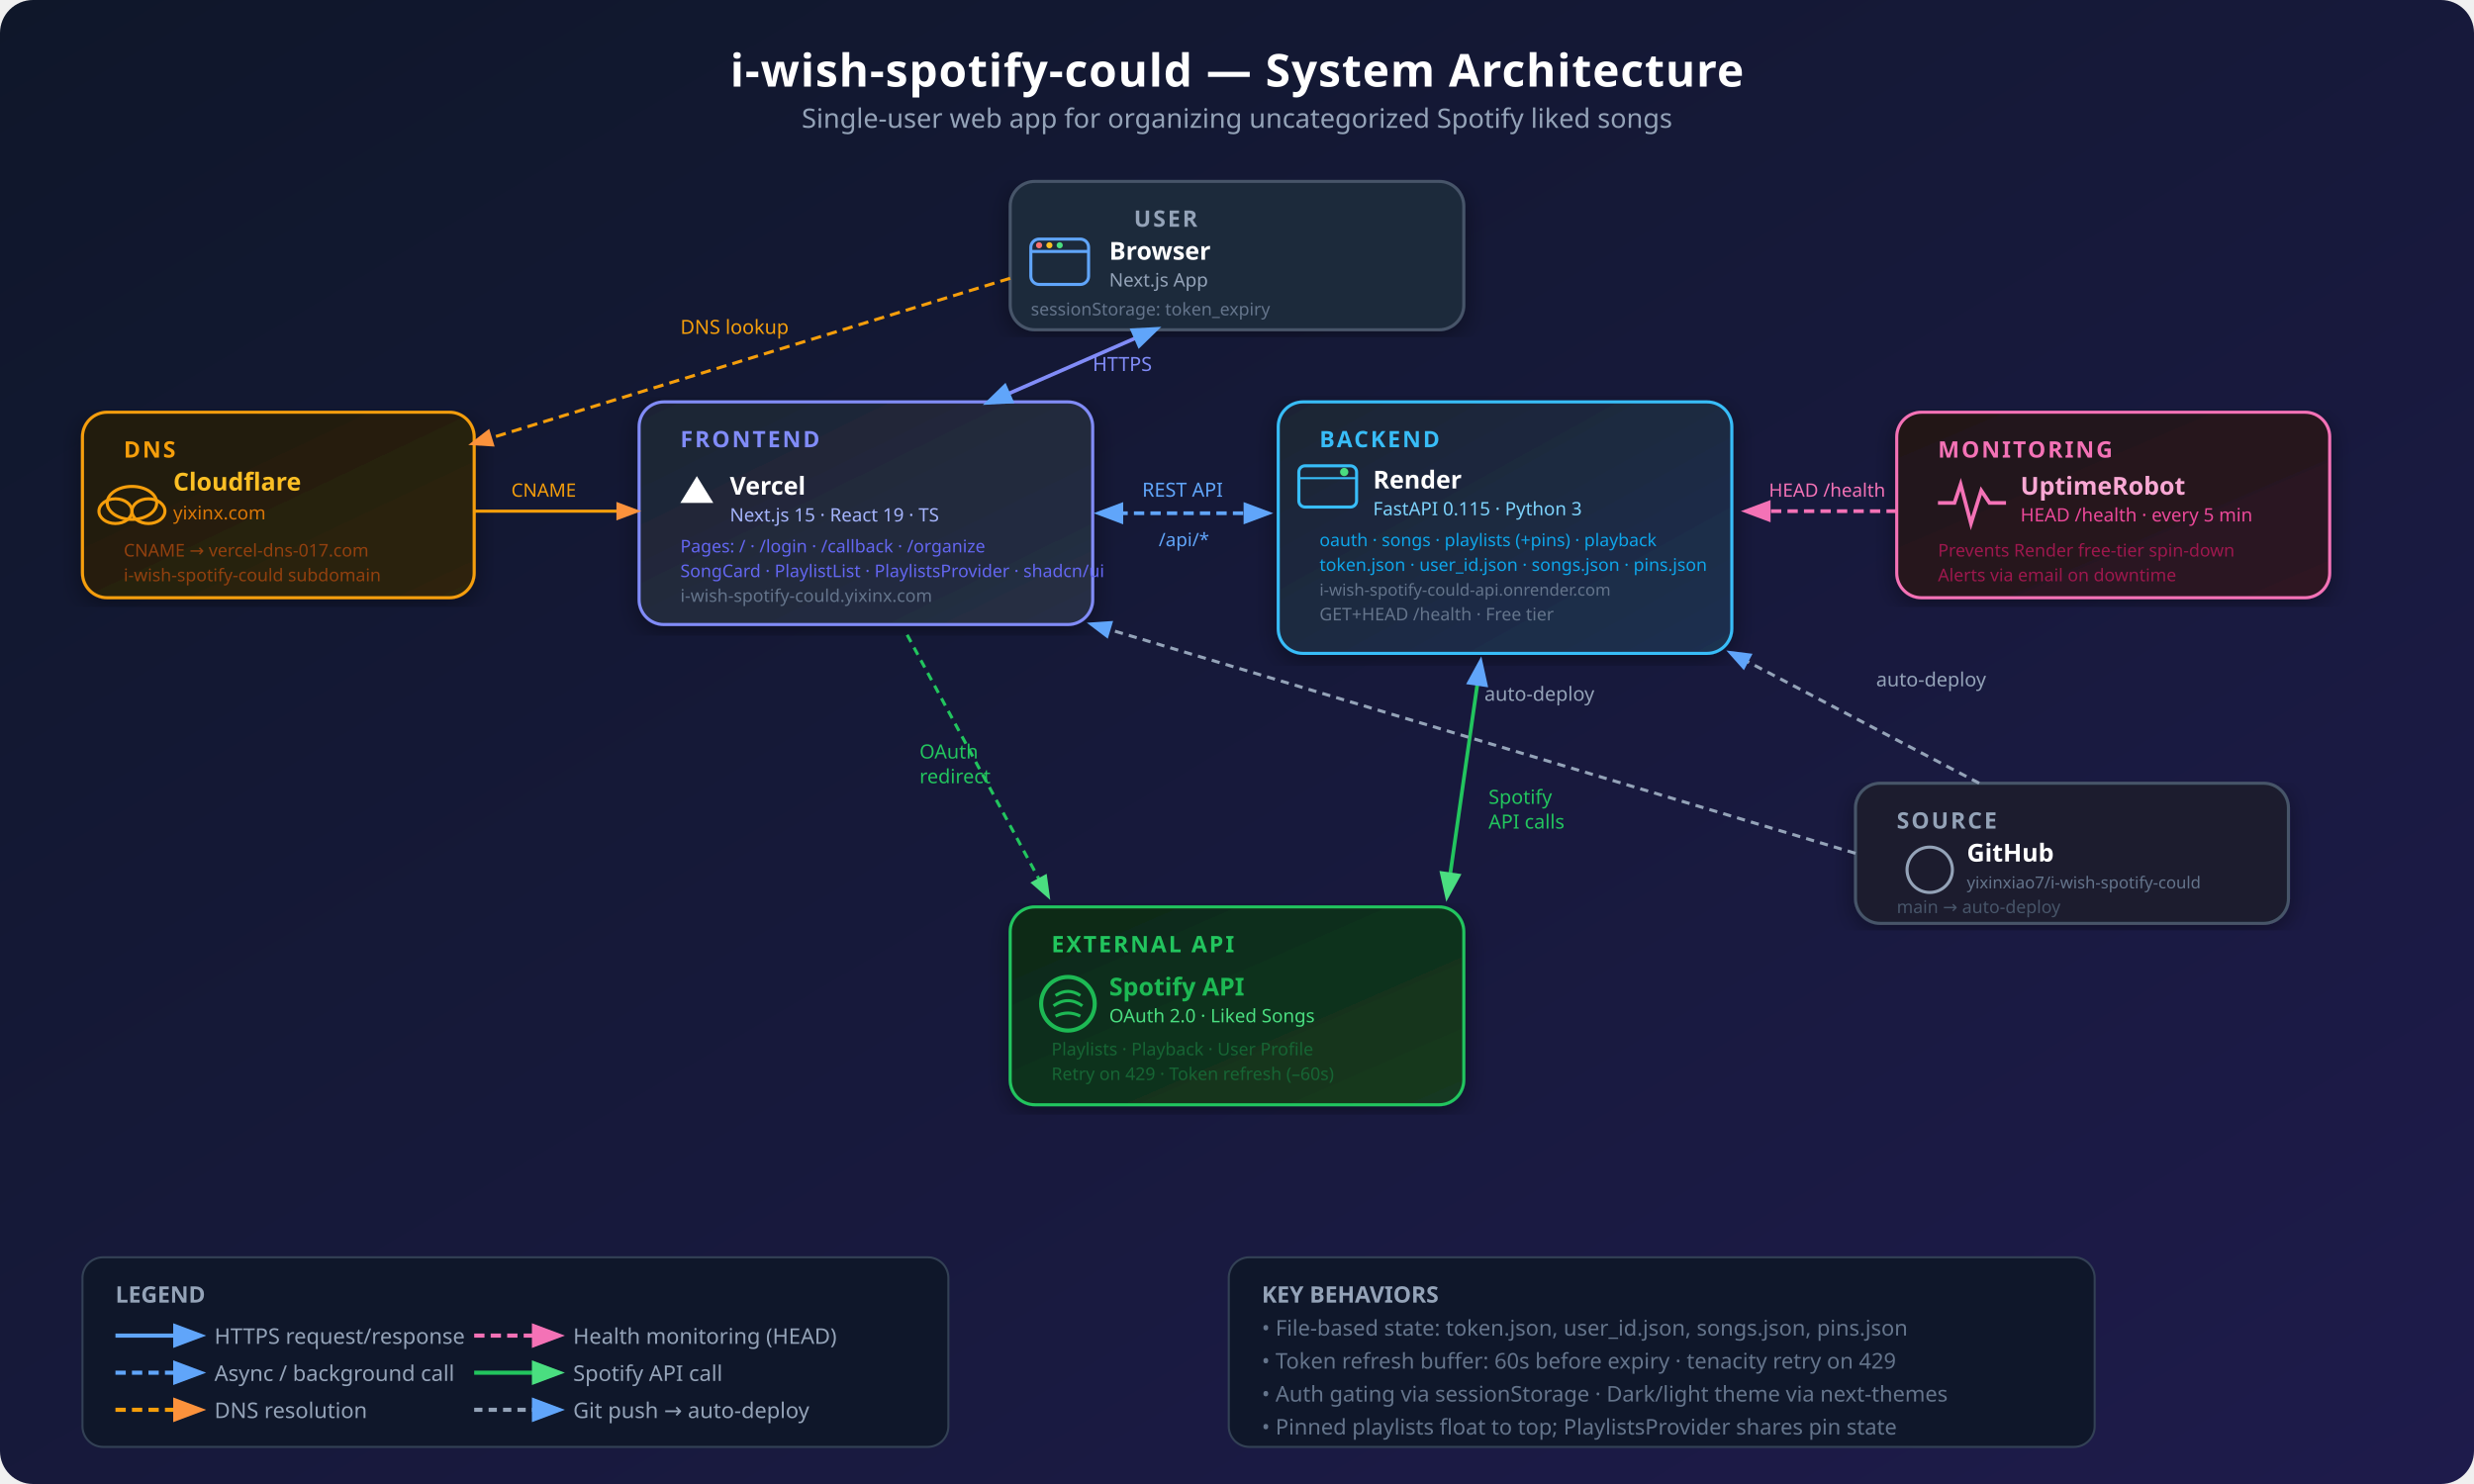
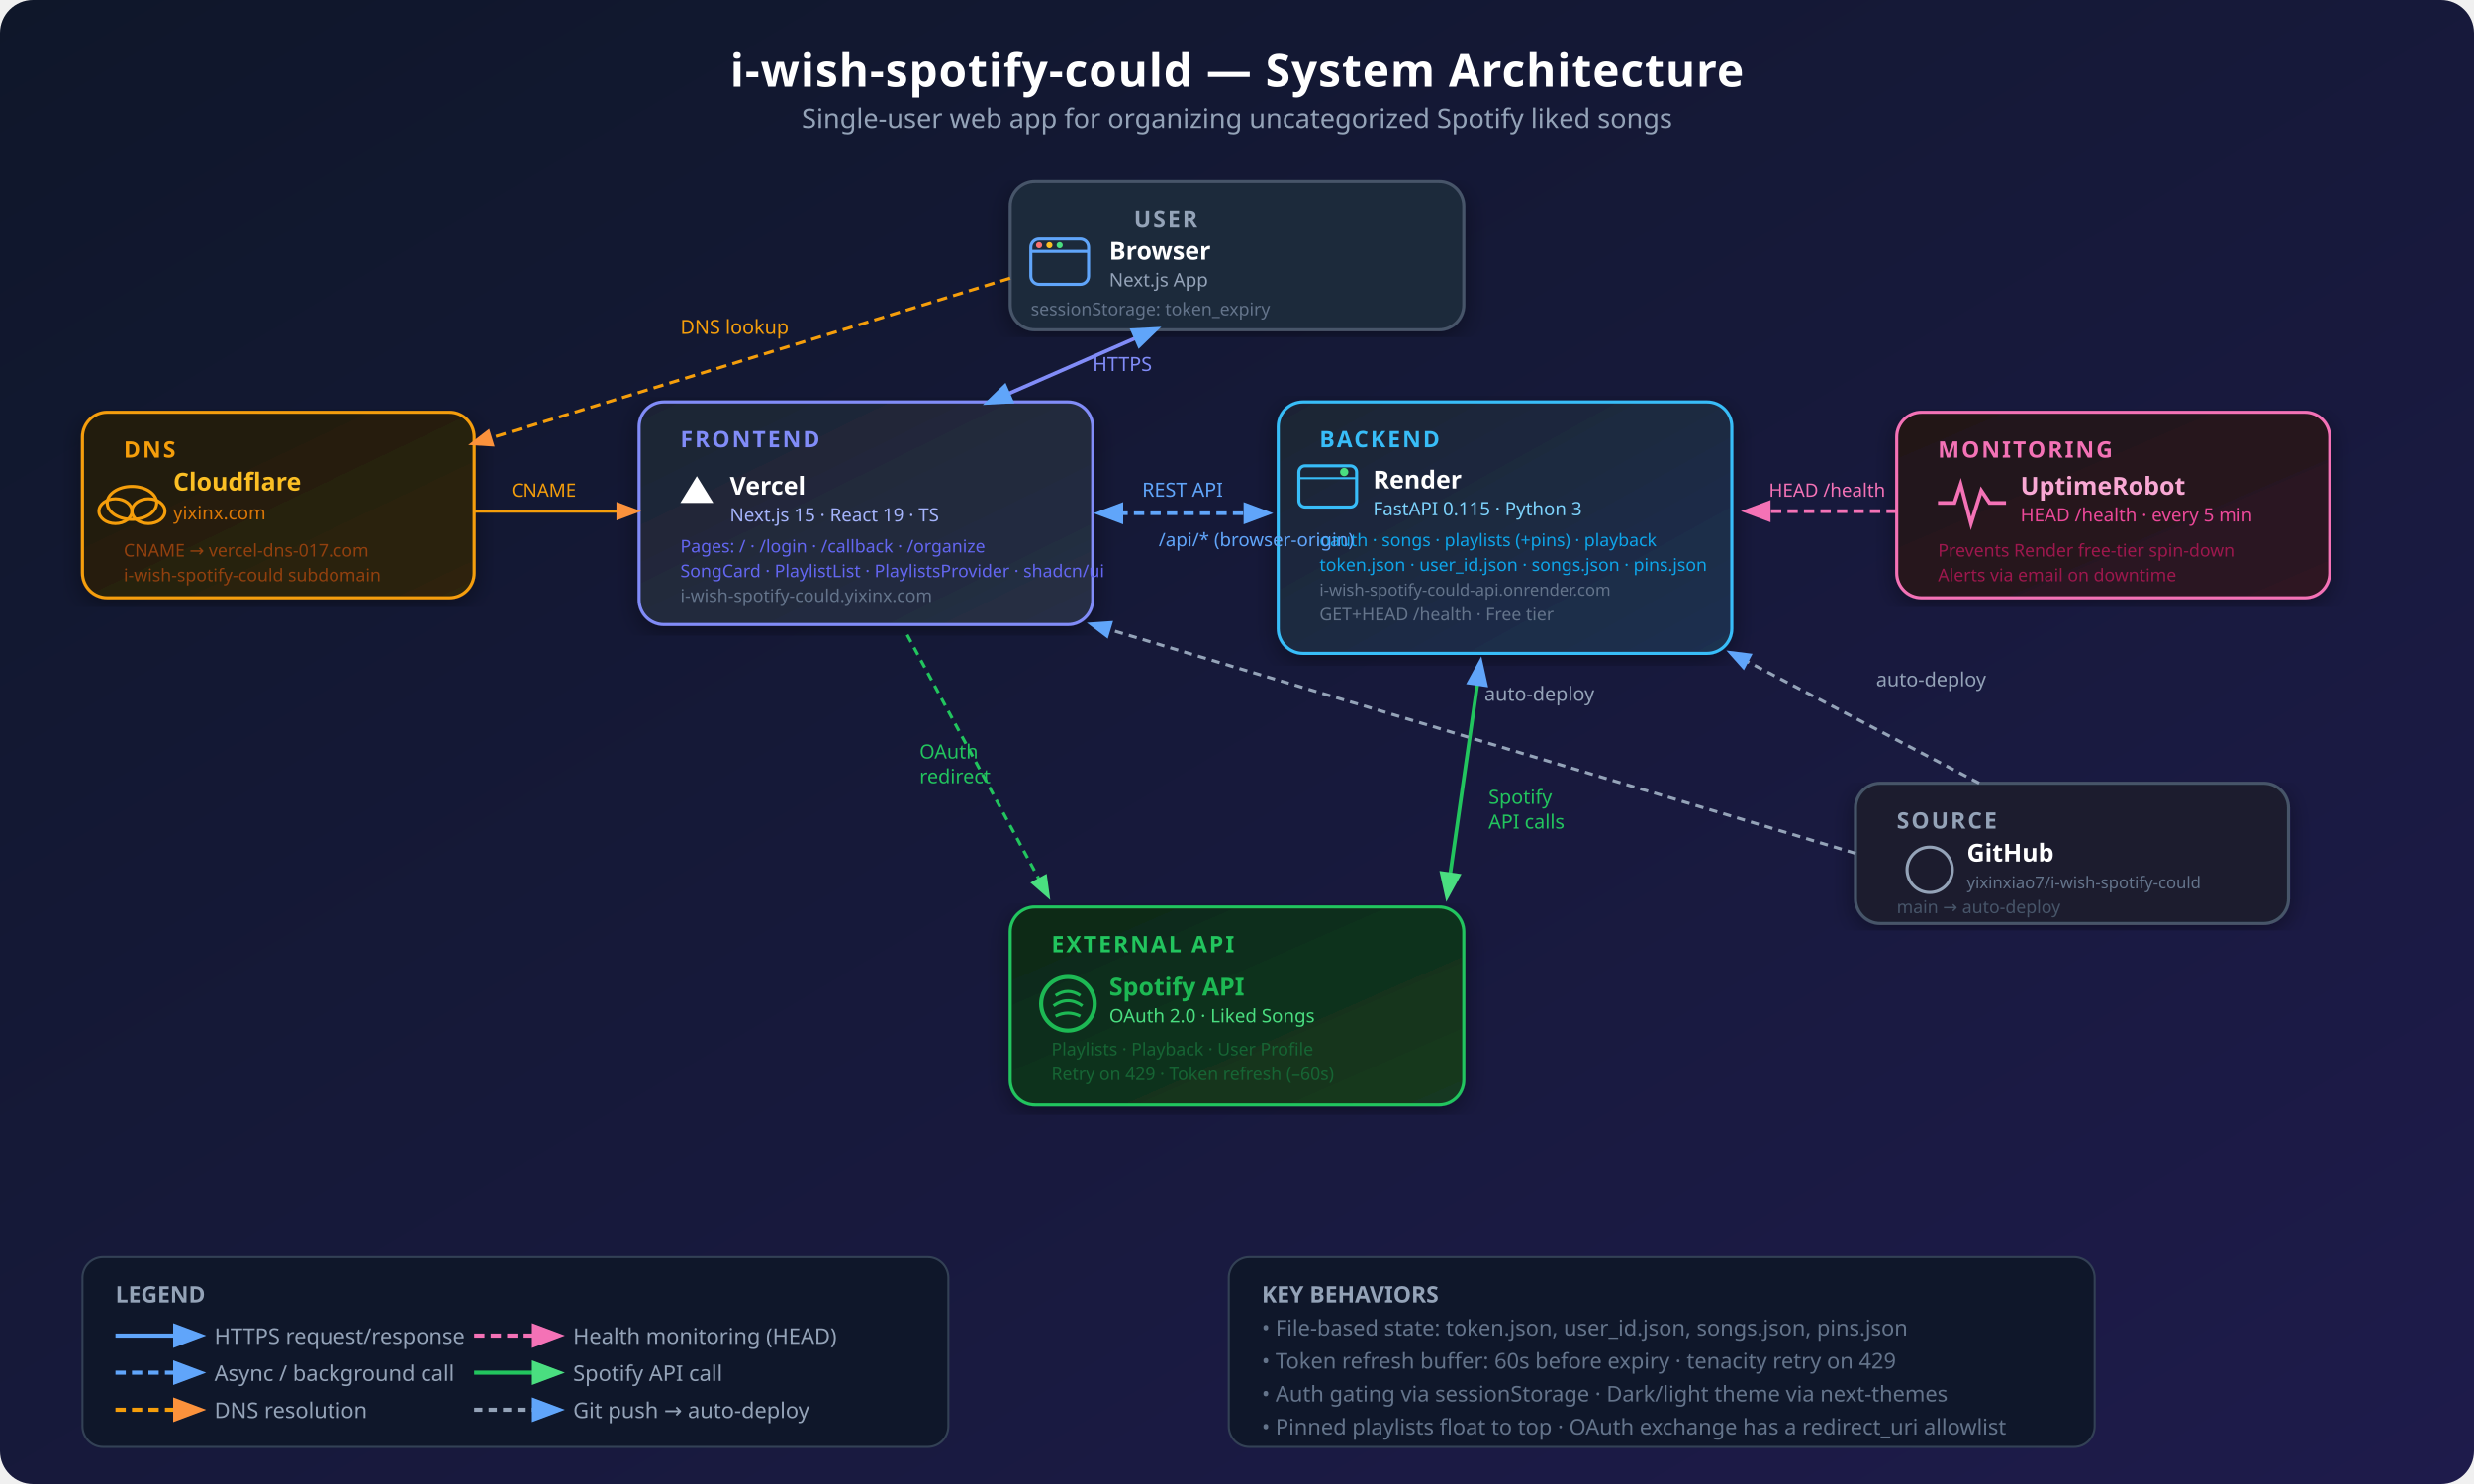
<svg xmlns="http://www.w3.org/2000/svg" viewBox="0 0 1200 720" width="1200" height="720" font-family="'Segoe UI', system-ui, sans-serif">
  <defs>
    <linearGradient id="bgGrad" x1="0%" y1="0%" x2="100%" y2="100%">
      <stop offset="0%" style="stop-color:#0f172a" />
      <stop offset="100%" style="stop-color:#1e1b4b" />
    </linearGradient>
    <linearGradient id="vercelGrad" x1="0%" y1="0%" x2="100%" y2="100%">
      <stop offset="0%" style="stop-color:#1d2433" />
      <stop offset="100%" style="stop-color:#262f45" />
    </linearGradient>
    <linearGradient id="renderGrad" x1="0%" y1="0%" x2="100%" y2="100%">
      <stop offset="0%" style="stop-color:#1c2433" />
      <stop offset="100%" style="stop-color:#1f3050" />
    </linearGradient>
    <linearGradient id="spotifyGrad" x1="0%" y1="0%" x2="100%" y2="100%">
      <stop offset="0%" style="stop-color:#0f2818" />
      <stop offset="100%" style="stop-color:#133a20" />
    </linearGradient>
    <linearGradient id="cfGrad" x1="0%" y1="0%" x2="100%" y2="100%">
      <stop offset="0%" style="stop-color:#1f1a0e" />
      <stop offset="100%" style="stop-color:#2e2510" />
    </linearGradient>
    <linearGradient id="urGrad" x1="0%" y1="0%" x2="100%" y2="100%">
      <stop offset="0%" style="stop-color:#1f1218" />
      <stop offset="100%" style="stop-color:#2e1524" />
    </linearGradient>
    <marker id="arrowBlue" markerWidth="8" markerHeight="8" refX="6" refY="3" orient="auto">
      <path d="M0,0 L0,6 L8,3 z" fill="#60a5fa" />
    </marker>
    <marker id="arrowGreen" markerWidth="8" markerHeight="8" refX="6" refY="3" orient="auto">
      <path d="M0,0 L0,6 L8,3 z" fill="#4ade80" />
    </marker>
    <marker id="arrowOrange" markerWidth="8" markerHeight="8" refX="6" refY="3" orient="auto">
      <path d="M0,0 L0,6 L8,3 z" fill="#fb923c" />
    </marker>
    <marker id="arrowPink" markerWidth="8" markerHeight="8" refX="6" refY="3" orient="auto">
      <path d="M0,0 L0,6 L8,3 z" fill="#f472b6" />
    </marker>
    <marker id="arrowBlueBack" markerWidth="8" markerHeight="8" refX="2" refY="3" orient="auto">
      <path d="M8,0 L8,6 L0,3 z" fill="#60a5fa" />
    </marker>
    <filter id="glow">
      <feGaussianBlur stdDeviation="2" result="coloredBlur" />
      <feMerge>
        <feMergeNode in="coloredBlur" />
        <feMergeNode in="SourceGraphic" />
      </feMerge>
    </filter>
    <filter id="softShadow" x="-5%" y="-5%" width="110%" height="110%">
      <feDropShadow dx="0" dy="3" stdDeviation="6" flood-color="#000" flood-opacity="0.4" />
    </filter>
  </defs>
  <rect width="1200" height="720" fill="url(#bgGrad)" rx="16" />
  <text x="600" y="42" text-anchor="middle" font-size="22" font-weight="700" fill="white" letter-spacing="0.5">i-wish-spotify-could — System Architecture</text>
  <text x="600" y="62" text-anchor="middle" font-size="13" fill="#94a3b8">Single-user web app for organizing uncategorized Spotify liked songs</text>
  <g filter="url(#softShadow)">
    <rect x="490" y="88" width="220" height="72" rx="12" fill="#1e293b" stroke="#475569" stroke-width="1.5" />
  </g>
  <text x="550" y="110" font-size="11" fill="#94a3b8" font-weight="600" letter-spacing="1">USER</text>
  <rect x="500" y="116" width="28" height="22" rx="4" fill="none" stroke="#60a5fa" stroke-width="1.5" />
  <line x1="500" y1="122" x2="528" y2="122" stroke="#60a5fa" stroke-width="1.5" />
  <circle cx="504" cy="119" r="1.5" fill="#f87171" />
  <circle cx="509" cy="119" r="1.5" fill="#fbbf24" />
  <circle cx="514" cy="119" r="1.5" fill="#4ade80" />
  <text x="538" y="126" font-size="12" font-weight="700" fill="white">Browser</text>
  <text x="538" y="139" font-size="9" fill="#94a3b8">Next.js App</text>
  <text x="500" y="153" font-size="8.5" fill="#64748b">sessionStorage: token_expiry</text>
  <g filter="url(#softShadow)">
    <rect x="40" y="200" width="190" height="90" rx="12" fill="url(#cfGrad)" stroke="#f59e0b" stroke-width="1.5" />
  </g>
  <text x="60" y="222" font-size="11" fill="#f59e0b" font-weight="600" letter-spacing="1">DNS</text>
  <ellipse cx="64" cy="244" rx="12" ry="8" fill="none" stroke="#f59e0b" stroke-width="1.5" />
  <ellipse cx="56" cy="248" rx="8" ry="6" fill="none" stroke="#f59e0b" stroke-width="1.5" />
  <ellipse cx="72" cy="248" rx="8" ry="6" fill="none" stroke="#f59e0b" stroke-width="1.5" />
  <text x="84" y="238" font-size="12" font-weight="700" fill="#fbbf24">Cloudflare</text>
  <text x="84" y="252" font-size="9" fill="#d97706">yixinx.com</text>
  <text x="60" y="270" font-size="8.5" fill="#92400e">CNAME → vercel-dns-017.com</text>
  <text x="60" y="282" font-size="8.5" fill="#92400e">i-wish-spotify-could subdomain</text>
  <g filter="url(#softShadow)">
    <rect x="310" y="195" width="220" height="108" rx="12" fill="url(#vercelGrad)" stroke="#818cf8" stroke-width="1.5" />
  </g>
  <text x="330" y="217" font-size="11" fill="#818cf8" font-weight="600" letter-spacing="1">FRONTEND</text>
  <polygon points="330,244 346,244 338,231" fill="white" />
  <text x="354" y="240" font-size="12" font-weight="700" fill="white">Vercel</text>
  <text x="354" y="253" font-size="9" fill="#a5b4fc">Next.js 15 · React 19 · TS</text>
  <text x="330" y="268" font-size="8.5" fill="#6366f1">Pages: / · /login · /callback · /organize</text>
  <text x="330" y="280" font-size="8.5" fill="#6366f1">SongCard · PlaylistList · PlaylistsProvider · shadcn/ui</text>
  <text x="330" y="292" font-size="8.5" fill="#64748b">i-wish-spotify-could.yixinx.com</text>
  <g filter="url(#softShadow)">
    <rect x="620" y="195" width="220" height="122" rx="12" fill="url(#renderGrad)" stroke="#38bdf8" stroke-width="1.5" />
  </g>
  <text x="640" y="217" font-size="11" fill="#38bdf8" font-weight="600" letter-spacing="1">BACKEND</text>
  <rect x="630" y="226" width="28" height="20" rx="3" fill="none" stroke="#38bdf8" stroke-width="1.5" />
  <line x1="630" y1="232" x2="658" y2="232" stroke="#38bdf8" stroke-width="1" />
  <circle cx="652" cy="229" r="2" fill="#4ade80" />
  <text x="666" y="237" font-size="12" font-weight="700" fill="white">Render</text>
  <text x="666" y="250" font-size="9" fill="#7dd3fc">FastAPI 0.115 · Python 3</text>
  <text x="640" y="265" font-size="8.5" fill="#0ea5e9">oauth · songs · playlists (+pins) · playback</text>
  <text x="640" y="277" font-size="8.5" fill="#0ea5e9">token.json · user_id.json · songs.json · pins.json</text>
  <text x="640" y="289" font-size="8" fill="#64748b">i-wish-spotify-could-api.onrender.com</text>
  <text x="640" y="301" font-size="8.5" fill="#64748b">GET+HEAD /health · Free tier</text>
  <g filter="url(#softShadow)">
    <rect x="490" y="440" width="220" height="96" rx="12" fill="url(#spotifyGrad)" stroke="#22c55e" stroke-width="1.5" />
  </g>
  <text x="510" y="462" font-size="11" fill="#22c55e" font-weight="600" letter-spacing="1">EXTERNAL API</text>
  <circle cx="518" cy="487" r="13" fill="none" stroke="#1db954" stroke-width="2" />
  <path d="M512,483 Q518,479 524,483" stroke="#1db954" stroke-width="1.5" fill="none" />
  <path d="M511,488 Q518,483 525,488" stroke="#1db954" stroke-width="1.5" fill="none" />
  <path d="M512,493 Q518,490 524,493" stroke="#1db954" stroke-width="1.5" fill="none" />
  <text x="538" y="483" font-size="12" font-weight="700" fill="#1db954">Spotify API</text>
  <text x="538" y="496" font-size="9" fill="#4ade80">OAuth 2.0 · Liked Songs</text>
  <text x="510" y="512" font-size="8.5" fill="#166534">Playlists · Playback · User Profile</text>
  <text x="510" y="524" font-size="8.5" fill="#166534">Retry on 429 · Token refresh (–60s)</text>
  <g filter="url(#softShadow)">
    <rect x="920" y="200" width="210" height="90" rx="12" fill="url(#urGrad)" stroke="#f472b6" stroke-width="1.5" />
  </g>
  <text x="940" y="222" font-size="11" fill="#f472b6" font-weight="600" letter-spacing="1">MONITORING</text>
  <polyline points="940,244 948,244 951,235 956,254 961,238 965,244 973,244" stroke="#f472b6" stroke-width="1.8" fill="none" />
  <text x="980" y="240" font-size="12" font-weight="700" fill="#f9a8d4">UptimeRobot</text>
  <text x="980" y="253" font-size="9" fill="#ec4899">HEAD /health · every 5 min</text>
  <text x="940" y="270" font-size="8.5" fill="#9d174d">Prevents Render free-tier spin-down</text>
  <text x="940" y="282" font-size="8.5" fill="#9d174d">Alerts via email on downtime</text>
  <g filter="url(#softShadow)">
    <rect x="900" y="380" width="210" height="68" rx="12" fill="#1a1f2e" stroke="#475569" stroke-width="1.5" />
  </g>
  <text x="920" y="402" font-size="11" fill="#94a3b8" font-weight="600" letter-spacing="1">SOURCE</text>
  <circle cx="936" cy="422" r="11" fill="none" stroke="#94a3b8" stroke-width="1.5" />
  <text x="954" y="418" font-size="12" font-weight="700" fill="white">GitHub</text>
  <text x="954" y="431" font-size="8" fill="#64748b">yixinxiao7/i-wish-spotify-could</text>
  <text x="920" y="443" font-size="8.5" fill="#475569">main → auto-deploy</text>
  <line x1="490" y1="135" x2="230" y2="215" stroke="#f59e0b" stroke-width="1.5" stroke-dasharray="5,3" marker-end="url(#arrowOrange)" />
  <text x="330" y="162" font-size="9.5" fill="#f59e0b">DNS lookup</text>
  <line x1="230" y1="248" x2="308" y2="248" stroke="#f59e0b" stroke-width="1.5" marker-end="url(#arrowOrange)" />
  <text x="248" y="241" font-size="9" fill="#f59e0b">CNAME</text>
  <line x1="560" y1="160" x2="480" y2="195" stroke="#818cf8" stroke-width="1.8" marker-end="url(#arrowBlue)" marker-start="url(#arrowBlueBack)" />
  <text x="530" y="180" font-size="9.5" fill="#818cf8">HTTPS</text>
  <line x1="534" y1="249" x2="614" y2="249" stroke="#60a5fa" stroke-width="1.8" stroke-dasharray="5,3" marker-end="url(#arrowBlue)" marker-start="url(#arrowBlueBack)" />
  <text x="554" y="241" font-size="9.5" fill="#60a5fa">REST API</text>
-   <text x="562" y="265" font-size="9" fill="#60a5fa">/api/*</text>
+   <text x="562" y="265" font-size="9" fill="#60a5fa">/api/* (browser-origin)</text>
  <line x1="718" y1="322" x2="702" y2="434" stroke="#22c55e" stroke-width="1.8" marker-end="url(#arrowGreen)" marker-start="url(#arrowBlueBack)" />
  <text x="722" y="390" font-size="9.5" fill="#22c55e">Spotify</text>
  <text x="722" y="402" font-size="9.5" fill="#22c55e">API calls</text>
  <line x1="440" y1="308" x2="508" y2="434" stroke="#22c55e" stroke-width="1.5" stroke-dasharray="4,3" marker-end="url(#arrowGreen)" />
  <text x="446" y="368" font-size="9.5" fill="#22c55e">OAuth</text>
  <text x="446" y="380" font-size="9.5" fill="#22c55e">redirect</text>
  <line x1="920" y1="248" x2="848" y2="248" stroke="#f472b6" stroke-width="1.8" stroke-dasharray="5,3" marker-end="url(#arrowPink)" />
  <text x="858" y="241" font-size="9" fill="#f472b6">HEAD /health</text>
  <line x1="960" y1="380" x2="840" y2="317" stroke="#94a3b8" stroke-width="1.5" stroke-dasharray="4,3" marker-end="url(#arrowBlue)" />
  <text x="910" y="333" font-size="9.5" fill="#94a3b8">auto-deploy</text>
  <line x1="900" y1="414" x2="530" y2="303" stroke="#94a3b8" stroke-width="1.5" stroke-dasharray="4,3" marker-end="url(#arrowBlue)" />
  <text x="720" y="340" font-size="9.5" fill="#94a3b8">auto-deploy</text>
  <rect x="40" y="610" width="420" height="92" rx="10" fill="#0f172a" stroke="#334155" stroke-width="1" />
  <text x="56" y="632" font-size="11" fill="#94a3b8" font-weight="600">LEGEND</text>
  <line x1="56" y1="648" x2="96" y2="648" stroke="#60a5fa" stroke-width="2" marker-end="url(#arrowBlue)" />
  <text x="104" y="652" font-size="10.5" fill="#94a3b8">HTTPS request/response</text>
  <line x1="56" y1="666" x2="96" y2="666" stroke="#60a5fa" stroke-width="2" stroke-dasharray="5,3" marker-end="url(#arrowBlue)" />
  <text x="104" y="670" font-size="10.5" fill="#94a3b8">Async / background call</text>
  <line x1="56" y1="684" x2="96" y2="684" stroke="#f59e0b" stroke-width="2" stroke-dasharray="5,3" marker-end="url(#arrowOrange)" />
  <text x="104" y="688" font-size="10.5" fill="#94a3b8">DNS resolution</text>
  <line x1="230" y1="648" x2="270" y2="648" stroke="#f472b6" stroke-width="2" stroke-dasharray="5,3" marker-end="url(#arrowPink)" />
  <text x="278" y="652" font-size="10.5" fill="#94a3b8">Health monitoring (HEAD)</text>
  <line x1="230" y1="666" x2="270" y2="666" stroke="#22c55e" stroke-width="2" marker-end="url(#arrowGreen)" />
  <text x="278" y="670" font-size="10.5" fill="#94a3b8">Spotify API call</text>
  <line x1="230" y1="684" x2="270" y2="684" stroke="#94a3b8" stroke-width="2" stroke-dasharray="4,3" marker-end="url(#arrowBlue)" />
  <text x="278" y="688" font-size="10.5" fill="#94a3b8">Git push → auto-deploy</text>
  <rect x="596" y="610" width="420" height="92" rx="10" fill="#0f172a" stroke="#334155" stroke-width="1" />
  <text x="612" y="632" font-size="11" fill="#94a3b8" font-weight="600">KEY BEHAVIORS</text>
  <text x="612" y="648" font-size="10.5" fill="#64748b">• File-based state: token.json, user_id.json, songs.json, pins.json</text>
  <text x="612" y="664" font-size="10.5" fill="#64748b">• Token refresh buffer: 60s before expiry · tenacity retry on 429</text>
  <text x="612" y="680" font-size="10.5" fill="#64748b">• Auth gating via sessionStorage · Dark/light theme via next-themes</text>
-   <text x="612" y="696" font-size="10.5" fill="#64748b">• Pinned playlists float to top; PlaylistsProvider shares pin state</text>
+   <text x="612" y="696" font-size="10.5" fill="#64748b">• Pinned playlists float to top · OAuth exchange has a redirect_uri allowlist</text>
</svg>
